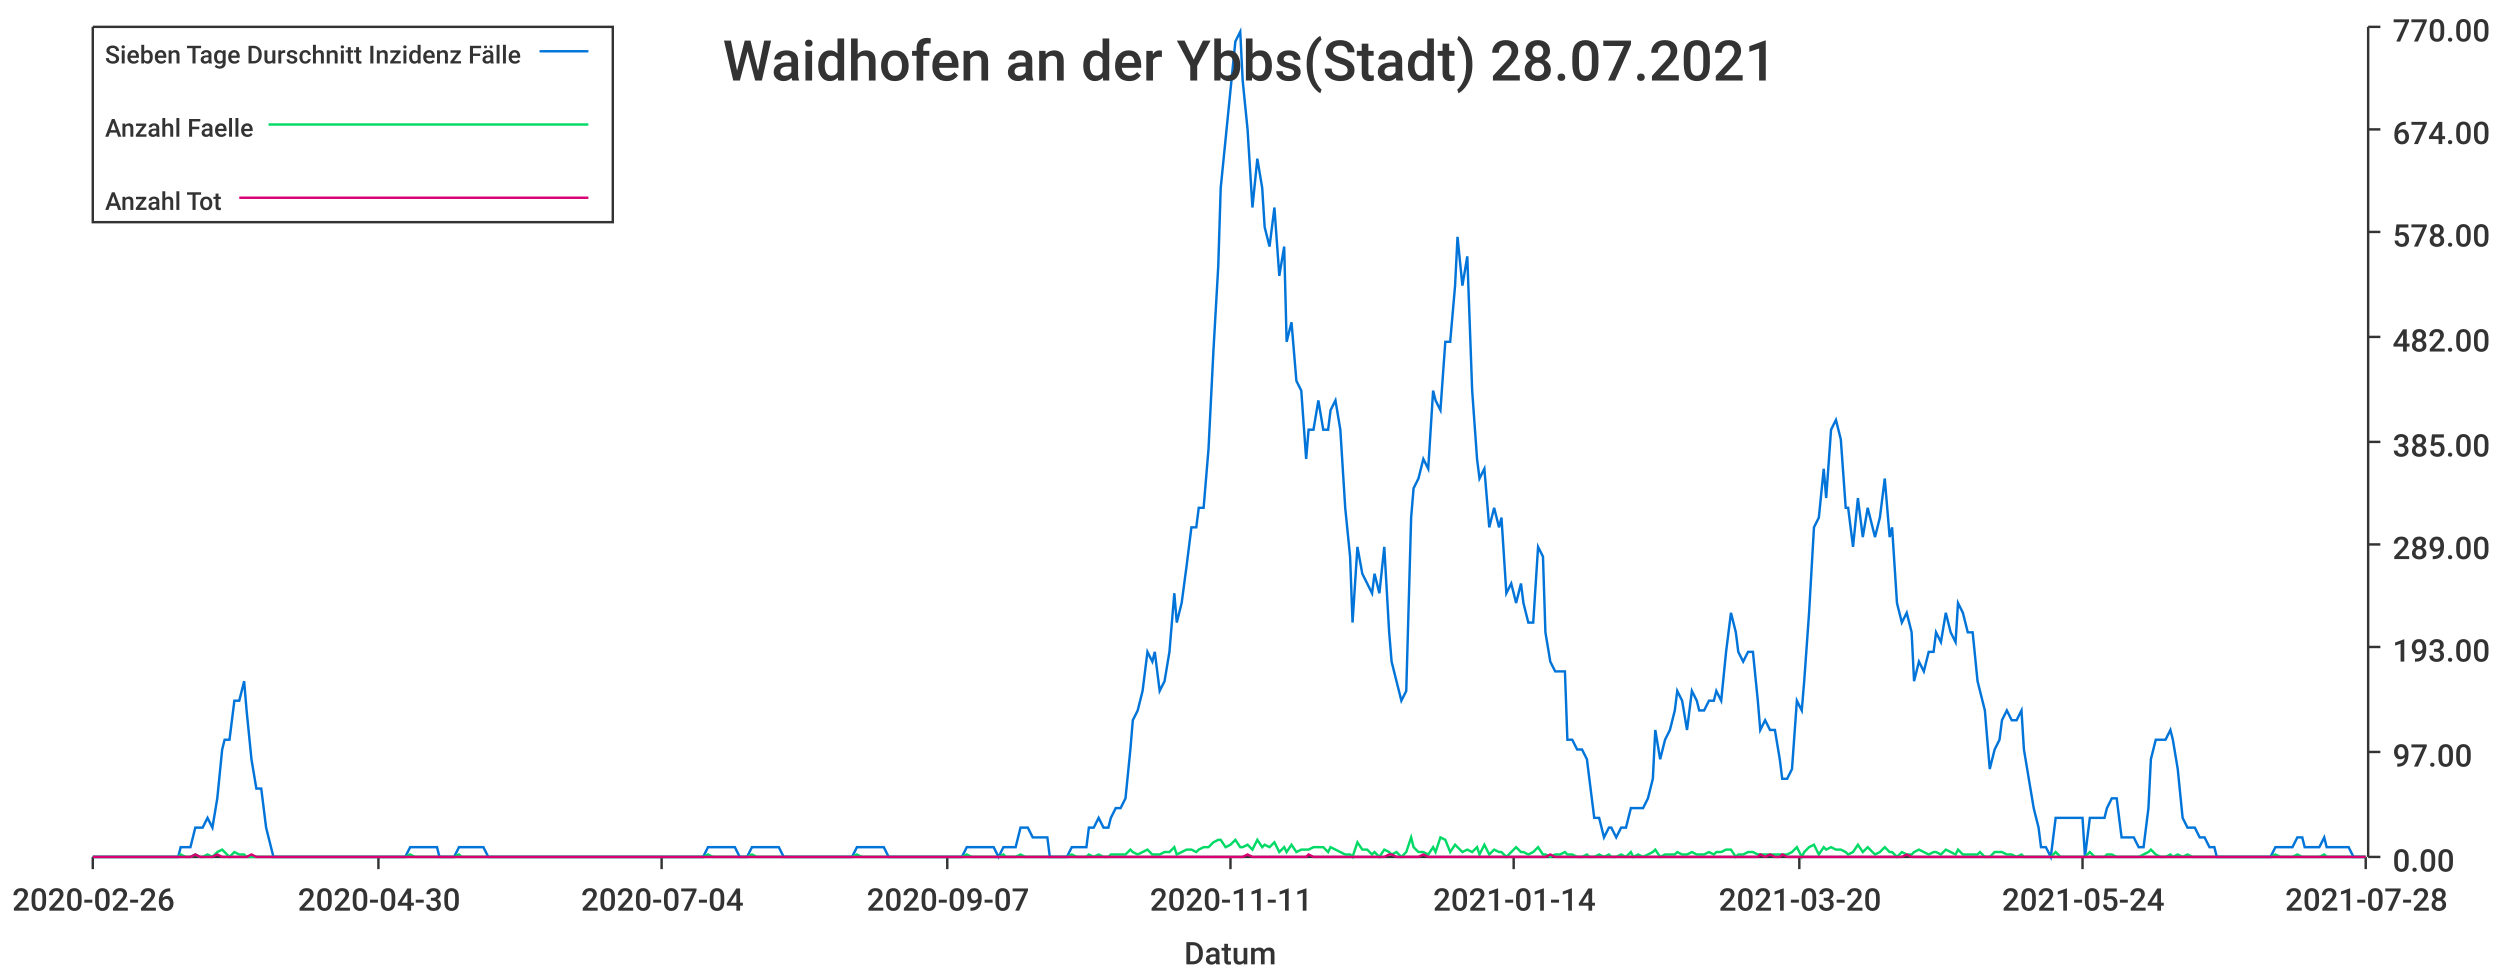
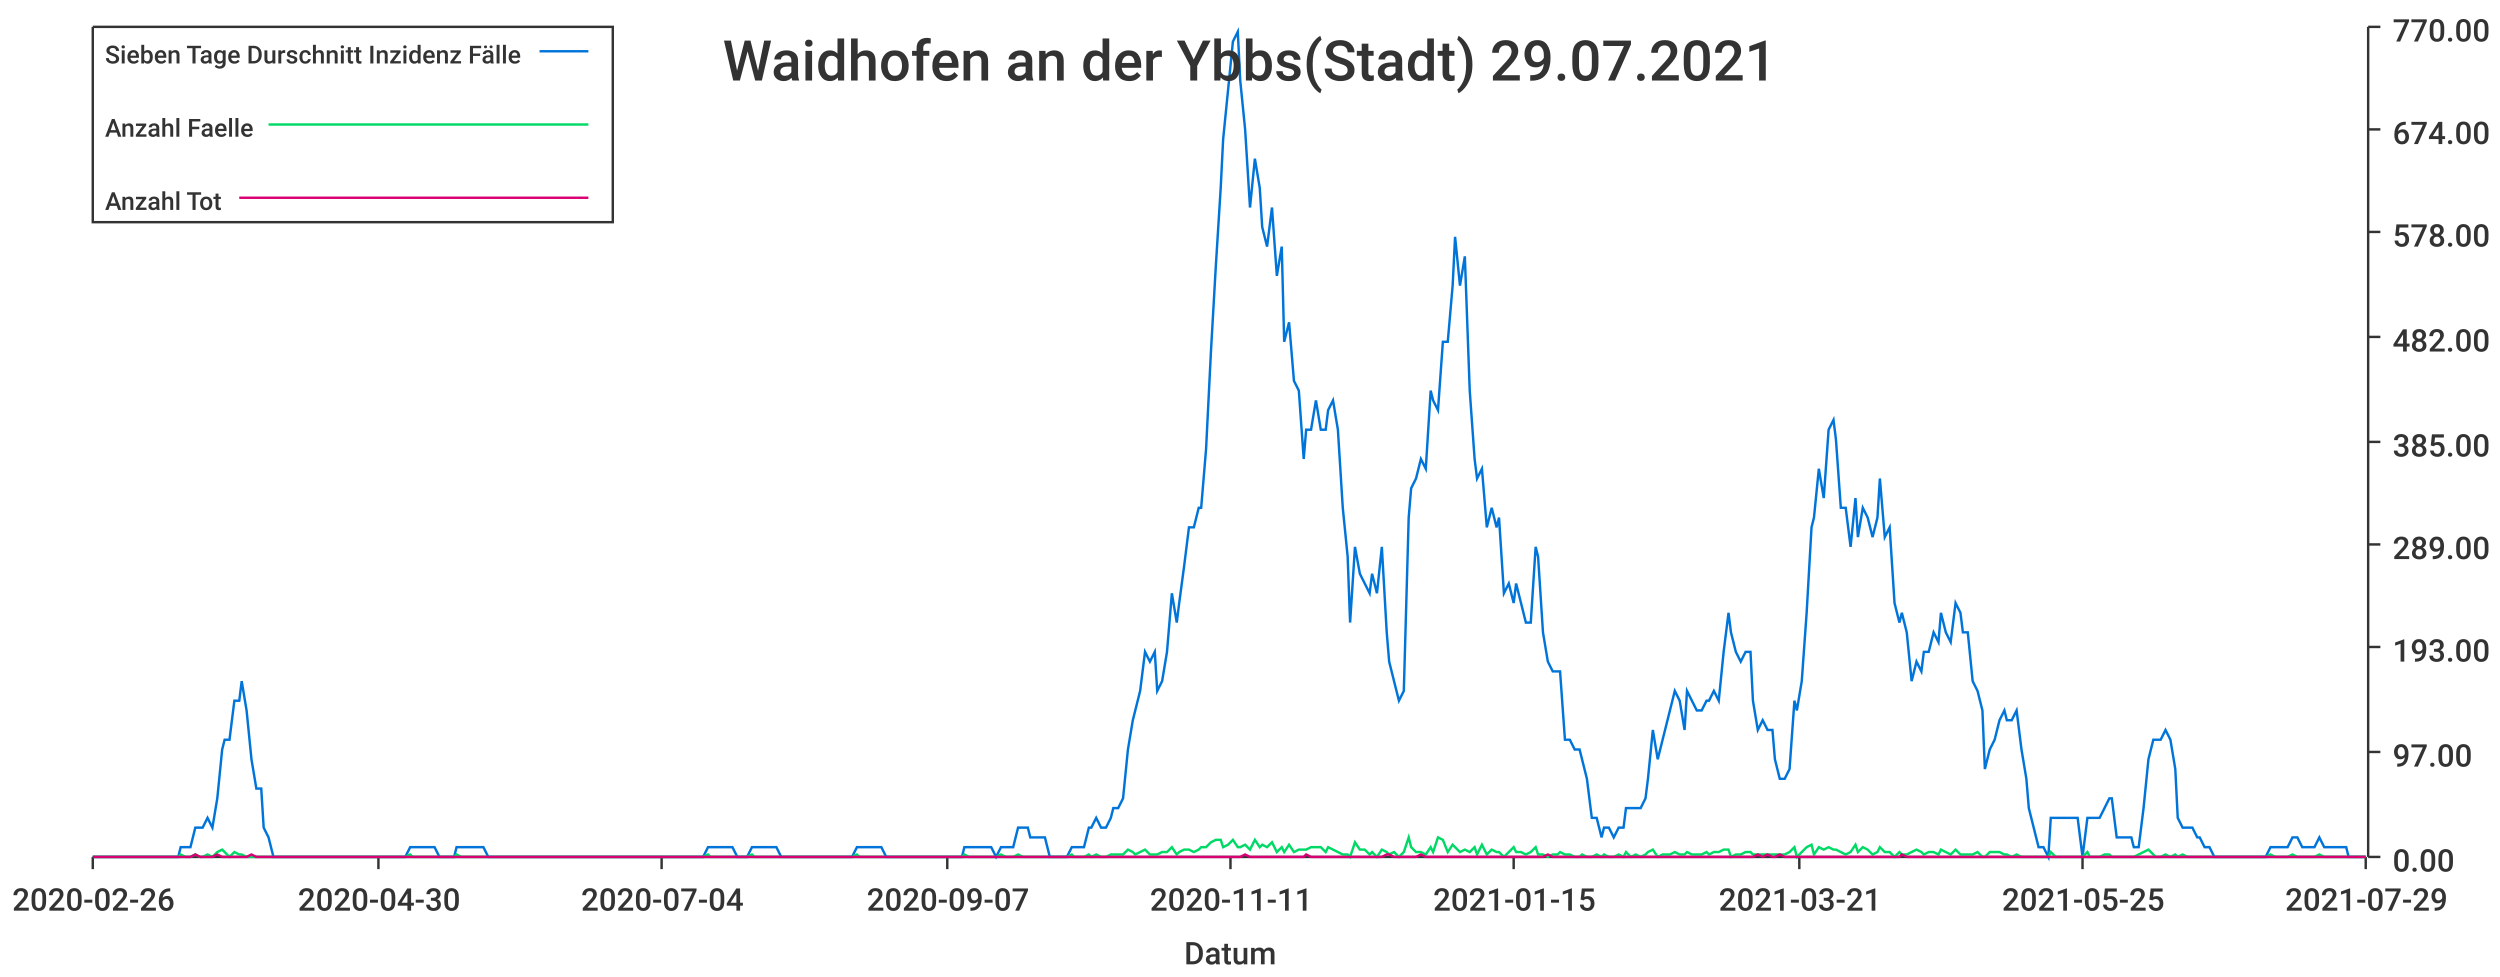
<svg xmlns="http://www.w3.org/2000/svg" width="1024" height="400">\n<path d="M 0 0 L 1024 0 L 1024 400 L 0 400 L 0 0" style="stroke-width:0;stroke:rgba(255,255,255,1.0);fill:rgba(255,255,255,1.0)" />
  <path d="M 38 11 L 969 11 L 969 351 L 38 351 L 38 11" style="stroke-width:0;stroke:rgba(255,255,255,1.0);fill:rgba(255,255,255,1.0)" />
  <path d="M 38 351 L 969 351" style="stroke-width:1;stroke:rgba(51,51,51,1.0);fill:none" />
  <path d="M 38 351 L 38 356" style="stroke-width:1;stroke:rgba(51,51,51,1.0);fill:none" />
  <text x="5" y="373" style="stroke-width:0;stroke:none;fill:rgba(51,51,51,1.0);font-size:12.8px;font-family:'Roboto Medium',sans-serif">2020-02-26</text>
  <path d="M 155 351 L 155 356" style="stroke-width:1;stroke:rgba(51,51,51,1.0);fill:none" />
  <text x="122" y="373" style="stroke-width:0;stroke:none;fill:rgba(51,51,51,1.0);font-size:12.8px;font-family:'Roboto Medium',sans-serif">2020-04-30</text>
  <path d="M 271 351 L 271 356" style="stroke-width:1;stroke:rgba(51,51,51,1.0);fill:none" />
  <text x="238" y="373" style="stroke-width:0;stroke:none;fill:rgba(51,51,51,1.0);font-size:12.8px;font-family:'Roboto Medium',sans-serif">2020-07-04</text>
  <path d="M 388 351 L 388 356" style="stroke-width:1;stroke:rgba(51,51,51,1.0);fill:none" />
  <text x="355" y="373" style="stroke-width:0;stroke:none;fill:rgba(51,51,51,1.0);font-size:12.8px;font-family:'Roboto Medium',sans-serif">2020-09-07</text>
  <path d="M 504 351 L 504 356" style="stroke-width:1;stroke:rgba(51,51,51,1.0);fill:none" />
  <text x="471" y="373" style="stroke-width:0;stroke:none;fill:rgba(51,51,51,1.0);font-size:12.8px;font-family:'Roboto Medium',sans-serif">2020-11-11</text>
  <path d="M 620 351 L 620 356" style="stroke-width:1;stroke:rgba(51,51,51,1.0);fill:none" />
-   <text x="587" y="373" style="stroke-width:0;stroke:none;fill:rgba(51,51,51,1.0);font-size:12.8px;font-family:'Roboto Medium',sans-serif">2021-01-14</text>
+   <text x="587" y="373" style="stroke-width:0;stroke:none;fill:rgba(51,51,51,1.0);font-size:12.8px;font-family:'Roboto Medium',sans-serif">2021-01-15</text>
  <path d="M 737 351 L 737 356" style="stroke-width:1;stroke:rgba(51,51,51,1.0);fill:none" />
-   <text x="704" y="373" style="stroke-width:0;stroke:none;fill:rgba(51,51,51,1.0);font-size:12.8px;font-family:'Roboto Medium',sans-serif">2021-03-20</text>
+   <text x="704" y="373" style="stroke-width:0;stroke:none;fill:rgba(51,51,51,1.0);font-size:12.8px;font-family:'Roboto Medium',sans-serif">2021-03-21</text>
  <path d="M 853 351 L 853 356" style="stroke-width:1;stroke:rgba(51,51,51,1.0);fill:none" />
-   <text x="820" y="373" style="stroke-width:0;stroke:none;fill:rgba(51,51,51,1.0);font-size:12.8px;font-family:'Roboto Medium',sans-serif">2021-05-24</text>
+   <text x="820" y="373" style="stroke-width:0;stroke:none;fill:rgba(51,51,51,1.0);font-size:12.8px;font-family:'Roboto Medium',sans-serif">2021-05-25</text>
  <path d="M 969 351 L 969 356" style="stroke-width:1;stroke:rgba(51,51,51,1.0);fill:none" />
-   <text x="936" y="373" style="stroke-width:0;stroke:none;fill:rgba(51,51,51,1.0);font-size:12.8px;font-family:'Roboto Medium',sans-serif">2021-07-28</text>
+   <text x="936" y="373" style="stroke-width:0;stroke:none;fill:rgba(51,51,51,1.0);font-size:12.8px;font-family:'Roboto Medium',sans-serif">2021-07-29</text>
  <text x="485" y="395" style="stroke-width:0;stroke:none;fill:rgba(51,51,51,1.0);font-size:12.8px;font-family:'Roboto Medium',sans-serif">Datum</text>
  <path d="M 970 351 L 970 11" style="stroke-width:1;stroke:rgba(51,51,51,1.0);fill:none" />
  <path d="M 970 351 L 975 351" style="stroke-width:1;stroke:rgba(51,51,51,1.0);fill:none" />
  <text x="980" y="357" style="stroke-width:0;stroke:none;fill:rgba(51,51,51,1.0);font-size:12.8px;font-family:'Roboto Medium',sans-serif">0.00</text>
  <path d="M 970 308 L 975 308" style="stroke-width:1;stroke:rgba(51,51,51,1.0);fill:none" />
  <text x="980" y="314" style="stroke-width:0;stroke:none;fill:rgba(51,51,51,1.0);font-size:12.8px;font-family:'Roboto Medium',sans-serif">97.00</text>
  <path d="M 970 265 L 975 265" style="stroke-width:1;stroke:rgba(51,51,51,1.0);fill:none" />
  <text x="980" y="271" style="stroke-width:0;stroke:none;fill:rgba(51,51,51,1.0);font-size:12.8px;font-family:'Roboto Medium',sans-serif">193.00</text>
  <path d="M 970 223 L 975 223" style="stroke-width:1;stroke:rgba(51,51,51,1.0);fill:none" />
  <text x="980" y="229" style="stroke-width:0;stroke:none;fill:rgba(51,51,51,1.0);font-size:12.8px;font-family:'Roboto Medium',sans-serif">289.00</text>
  <path d="M 970 181 L 975 181" style="stroke-width:1;stroke:rgba(51,51,51,1.0);fill:none" />
  <text x="980" y="187" style="stroke-width:0;stroke:none;fill:rgba(51,51,51,1.0);font-size:12.8px;font-family:'Roboto Medium',sans-serif">385.00</text>
  <path d="M 970 138 L 975 138" style="stroke-width:1;stroke:rgba(51,51,51,1.0);fill:none" />
  <text x="980" y="144" style="stroke-width:0;stroke:none;fill:rgba(51,51,51,1.0);font-size:12.8px;font-family:'Roboto Medium',sans-serif">482.00</text>
  <path d="M 970 95 L 975 95" style="stroke-width:1;stroke:rgba(51,51,51,1.0);fill:none" />
  <text x="980" y="101" style="stroke-width:0;stroke:none;fill:rgba(51,51,51,1.0);font-size:12.8px;font-family:'Roboto Medium',sans-serif">578.00</text>
  <path d="M 970 53 L 975 53" style="stroke-width:1;stroke:rgba(51,51,51,1.0);fill:none" />
  <text x="980" y="59" style="stroke-width:0;stroke:none;fill:rgba(51,51,51,1.0);font-size:12.8px;font-family:'Roboto Medium',sans-serif">674.00</text>
  <path d="M 970 11 L 975 11" style="stroke-width:1;stroke:rgba(51,51,51,1.0);fill:none" />
  <text x="980" y="17" style="stroke-width:0;stroke:none;fill:rgba(51,51,51,1.0);font-size:12.8px;font-family:'Roboto Medium',sans-serif">770.00</text>
-   <path d="M 38 351 L 40 351 L 42 351 L 44 351 L 46 351 L 47 351 L 49 351 L 51 351 L 53 351 L 55 351 L 56 351 L 58 351 L 60 351 L 62 351 L 64 351 L 65 351 L 67 351 L 69 351 L 71 351 L 73 351 L 74 347 L 76 347 L 78 347 L 80 339 L 82 339 L 83 339 L 85 335 L 87 339 L 89 327 L 91 307 L 92 303 L 94 303 L 96 287 L 98 287 L 100 279 L 101 291 L 103 311 L 105 323 L 107 323 L 109 339 L 110 343 L 112 351 L 114 351 L 116 351 L 118 351 L 119 351 L 121 351 L 123 351 L 125 351 L 127 351 L 128 351 L 130 351 L 132 351 L 134 351 L 136 351 L 137 351 L 139 351 L 141 351 L 143 351 L 145 351 L 146 351 L 148 351 L 150 351 L 152 351 L 154 351 L 155 351 L 157 351 L 159 351 L 161 351 L 163 351 L 164 351 L 166 351 L 168 347 L 170 347 L 171 347 L 173 347 L 175 347 L 177 347 L 179 347 L 180 351 L 182 351 L 184 351 L 186 351 L 188 347 L 189 347 L 191 347 L 193 347 L 195 347 L 197 347 L 198 347 L 200 351 L 202 351 L 204 351 L 206 351 L 207 351 L 209 351 L 211 351 L 213 351 L 215 351 L 216 351 L 218 351 L 220 351 L 222 351 L 224 351 L 225 351 L 227 351 L 229 351 L 231 351 L 233 351 L 234 351 L 236 351 L 238 351 L 240 351 L 242 351 L 243 351 L 245 351 L 247 351 L 249 351 L 251 351 L 252 351 L 254 351 L 256 351 L 258 351 L 260 351 L 261 351 L 263 351 L 265 351 L 267 351 L 269 351 L 270 351 L 272 351 L 274 351 L 276 351 L 278 351 L 279 351 L 281 351 L 283 351 L 285 351 L 287 351 L 288 351 L 290 347 L 292 347 L 294 347 L 296 347 L 297 347 L 299 347 L 301 347 L 303 351 L 304 351 L 306 351 L 308 347 L 310 347 L 312 347 L 313 347 L 315 347 L 317 347 L 319 347 L 321 351 L 322 351 L 324 351 L 326 351 L 328 351 L 330 351 L 331 351 L 333 351 L 335 351 L 337 351 L 339 351 L 340 351 L 342 351 L 344 351 L 346 351 L 348 351 L 349 351 L 351 347 L 353 347 L 355 347 L 357 347 L 358 347 L 360 347 L 362 347 L 364 351 L 366 351 L 367 351 L 369 351 L 371 351 L 373 351 L 375 351 L 376 351 L 378 351 L 380 351 L 382 351 L 384 351 L 385 351 L 387 351 L 389 351 L 391 351 L 393 351 L 394 351 L 396 347 L 398 347 L 400 347 L 402 347 L 403 347 L 405 347 L 407 347 L 409 351 L 411 347 L 412 347 L 414 347 L 416 347 L 418 339 L 420 339 L 421 339 L 423 343 L 425 343 L 427 343 L 429 343 L 430 351 L 432 351 L 434 351 L 436 351 L 437 351 L 439 347 L 441 347 L 443 347 L 445 347 L 446 339 L 448 339 L 450 335 L 452 339 L 454 339 L 455 335 L 457 331 L 459 331 L 461 327 L 463 307 L 464 295 L 466 291 L 468 283 L 470 267 L 472 271 L 473 267 L 475 283 L 477 279 L 479 267 L 481 243 L 482 255 L 484 247 L 486 232 L 488 216 L 490 216 L 491 208 L 493 208 L 495 184 L 497 144 L 499 109 L 500 77 L 502 57 L 504 37 L 506 17 L 508 13 L 509 33 L 511 53 L 513 85 L 515 65 L 517 77 L 518 93 L 520 101 L 522 85 L 524 113 L 526 101 L 527 140 L 529 132 L 531 156 L 533 160 L 535 188 L 536 176 L 538 176 L 540 164 L 542 176 L 544 176 L 545 168 L 547 164 L 549 176 L 551 208 L 553 228 L 554 255 L 556 224 L 558 235 L 560 239 L 562 243 L 563 235 L 565 243 L 567 224 L 569 259 L 570 271 L 572 279 L 574 287 L 576 283 L 578 212 L 579 200 L 581 196 L 583 188 L 585 192 L 587 160 L 588 164 L 590 168 L 592 140 L 594 140 L 596 117 L 597 97 L 599 117 L 601 105 L 603 160 L 605 188 L 606 196 L 608 192 L 610 216 L 612 208 L 614 216 L 615 212 L 617 243 L 619 239 L 621 247 L 623 239 L 624 247 L 626 255 L 628 255 L 630 224 L 632 228 L 633 259 L 635 271 L 637 275 L 639 275 L 641 275 L 642 303 L 644 303 L 646 307 L 648 307 L 650 311 L 651 319 L 653 335 L 655 335 L 657 343 L 659 339 L 660 339 L 662 343 L 664 339 L 666 339 L 668 331 L 669 331 L 671 331 L 673 331 L 675 327 L 677 319 L 678 299 L 680 311 L 682 303 L 684 299 L 686 291 L 687 283 L 689 287 L 691 299 L 693 283 L 695 287 L 696 291 L 698 291 L 700 287 L 702 287 L 703 283 L 705 287 L 707 267 L 709 251 L 711 259 L 712 267 L 714 271 L 716 267 L 718 267 L 720 287 L 721 299 L 723 295 L 725 299 L 727 299 L 729 311 L 730 319 L 732 319 L 734 315 L 736 287 L 738 291 L 739 279 L 741 251 L 743 216 L 745 212 L 747 192 L 748 204 L 750 176 L 752 172 L 754 180 L 756 208 L 757 208 L 759 224 L 761 204 L 763 220 L 765 208 L 766 212 L 768 220 L 770 212 L 772 196 L 774 220 L 775 216 L 777 247 L 779 255 L 781 251 L 783 259 L 784 279 L 786 271 L 788 275 L 790 267 L 792 267 L 793 259 L 795 263 L 797 251 L 799 259 L 801 263 L 802 247 L 804 251 L 806 259 L 808 259 L 810 279 L 811 283 L 813 291 L 815 315 L 817 307 L 819 303 L 820 295 L 822 291 L 824 295 L 826 295 L 828 291 L 829 307 L 831 319 L 833 331 L 835 339 L 836 347 L 838 347 L 840 351 L 842 335 L 844 335 L 845 335 L 847 335 L 849 335 L 851 335 L 853 335 L 854 351 L 856 335 L 858 335 L 860 335 L 862 335 L 863 331 L 865 327 L 867 327 L 869 343 L 871 343 L 872 343 L 874 343 L 876 347 L 878 347 L 880 331 L 881 311 L 883 303 L 885 303 L 887 303 L 889 299 L 890 303 L 892 315 L 894 335 L 896 339 L 898 339 L 899 339 L 901 343 L 903 343 L 905 347 L 907 347 L 908 351 L 910 351 L 912 351 L 914 351 L 916 351 L 917 351 L 919 351 L 921 351 L 923 351 L 925 351 L 926 351 L 928 351 L 930 351 L 932 347 L 934 347 L 935 347 L 937 347 L 939 347 L 941 343 L 943 343 L 944 347 L 946 347 L 948 347 L 950 347 L 952 343 L 953 347 L 955 347 L 957 347 L 959 347 L 961 347 L 962 347 L 964 351 L 966 351 L 968 351 L 969 351" style="stroke-width:1;stroke:rgba(0,116,217,1.0);fill:none" />
-   <path d="M 38 351 L 40 351 L 42 351 L 44 351 L 46 351 L 47 351 L 49 351 L 51 351 L 53 351 L 55 351 L 56 351 L 58 351 L 60 351 L 62 351 L 64 351 L 65 351 L 67 351 L 69 351 L 71 351 L 73 351 L 74 350 L 76 351 L 78 351 L 80 350 L 82 351 L 83 351 L 85 350 L 87 351 L 89 349 L 91 348 L 92 349 L 94 351 L 96 349 L 98 350 L 100 350 L 101 351 L 103 351 L 105 351 L 107 351 L 109 351 L 110 351 L 112 351 L 114 351 L 116 351 L 118 351 L 119 351 L 121 351 L 123 351 L 125 351 L 127 351 L 128 351 L 130 351 L 132 351 L 134 351 L 136 351 L 137 351 L 139 351 L 141 351 L 143 351 L 145 351 L 146 351 L 148 351 L 150 351 L 152 351 L 154 351 L 155 351 L 157 351 L 159 351 L 161 351 L 163 351 L 164 351 L 166 351 L 168 350 L 170 351 L 171 351 L 173 351 L 175 351 L 177 351 L 179 351 L 180 351 L 182 351 L 184 351 L 186 351 L 188 350 L 189 351 L 191 351 L 193 351 L 195 351 L 197 351 L 198 351 L 200 351 L 202 351 L 204 351 L 206 351 L 207 351 L 209 351 L 211 351 L 213 351 L 215 351 L 216 351 L 218 351 L 220 351 L 222 351 L 224 351 L 225 351 L 227 351 L 229 351 L 231 351 L 233 351 L 234 351 L 236 351 L 238 351 L 240 351 L 242 351 L 243 351 L 245 351 L 247 351 L 249 351 L 251 351 L 252 351 L 254 351 L 256 351 L 258 351 L 260 351 L 261 351 L 263 351 L 265 351 L 267 351 L 269 351 L 270 351 L 272 351 L 274 351 L 276 351 L 278 351 L 279 351 L 281 351 L 283 351 L 285 351 L 287 351 L 288 351 L 290 350 L 292 351 L 294 351 L 296 351 L 297 351 L 299 351 L 301 351 L 303 351 L 304 351 L 306 351 L 308 350 L 310 351 L 312 351 L 313 351 L 315 351 L 317 351 L 319 351 L 321 351 L 322 351 L 324 351 L 326 351 L 328 351 L 330 351 L 331 351 L 333 351 L 335 351 L 337 351 L 339 351 L 340 351 L 342 351 L 344 351 L 346 351 L 348 351 L 349 351 L 351 350 L 353 351 L 355 351 L 357 351 L 358 351 L 360 351 L 362 351 L 364 351 L 366 351 L 367 351 L 369 351 L 371 351 L 373 351 L 375 351 L 376 351 L 378 351 L 380 351 L 382 351 L 384 351 L 385 351 L 387 351 L 389 351 L 391 351 L 393 351 L 394 351 L 396 350 L 398 351 L 400 351 L 402 351 L 403 351 L 405 351 L 407 351 L 409 351 L 411 350 L 412 351 L 414 351 L 416 351 L 418 350 L 420 351 L 421 351 L 423 351 L 425 351 L 427 351 L 429 351 L 430 351 L 432 351 L 434 351 L 436 351 L 437 351 L 439 350 L 441 351 L 443 351 L 445 351 L 446 350 L 448 351 L 450 350 L 452 351 L 454 351 L 455 350 L 457 350 L 459 350 L 461 350 L 463 348 L 464 349 L 466 350 L 468 349 L 470 348 L 472 350 L 473 350 L 475 350 L 477 349 L 479 349 L 481 347 L 482 350 L 484 349 L 486 348 L 488 348 L 490 349 L 491 348 L 493 347 L 495 347 L 497 345 L 499 344 L 500 344 L 502 347 L 504 346 L 506 344 L 508 347 L 509 347 L 511 346 L 513 348 L 515 344 L 517 347 L 518 346 L 520 347 L 522 345 L 524 349 L 526 347 L 527 349 L 529 346 L 531 349 L 533 348 L 535 348 L 536 348 L 538 347 L 540 347 L 542 347 L 544 349 L 545 347 L 547 348 L 549 349 L 551 350 L 553 350 L 554 351 L 556 345 L 558 348 L 560 348 L 562 350 L 563 349 L 565 351 L 567 348 L 569 349 L 570 350 L 572 349 L 574 351 L 576 349 L 578 343 L 579 347 L 581 349 L 583 349 L 585 350 L 587 347 L 588 349 L 590 343 L 592 344 L 594 349 L 596 346 L 597 347 L 599 349 L 601 348 L 603 349 L 605 347 L 606 350 L 608 346 L 610 350 L 612 348 L 614 349 L 615 349 L 617 351 L 619 349 L 621 347 L 623 349 L 624 349 L 626 350 L 628 349 L 630 347 L 632 350 L 633 350 L 635 351 L 637 350 L 639 350 L 641 349 L 642 350 L 644 350 L 646 351 L 648 351 L 650 350 L 651 351 L 653 351 L 655 350 L 657 351 L 659 350 L 660 351 L 662 351 L 664 350 L 666 351 L 668 349 L 669 351 L 671 350 L 673 351 L 675 350 L 677 349 L 678 348 L 680 351 L 682 350 L 684 350 L 686 350 L 687 349 L 689 350 L 691 350 L 693 349 L 695 350 L 696 350 L 698 350 L 700 349 L 702 350 L 703 349 L 705 349 L 707 348 L 709 348 L 711 351 L 712 350 L 714 350 L 716 349 L 718 349 L 720 350 L 721 350 L 723 350 L 725 350 L 727 350 L 729 350 L 730 350 L 732 350 L 734 349 L 736 347 L 738 351 L 739 349 L 741 347 L 743 346 L 745 350 L 747 347 L 748 348 L 750 347 L 752 348 L 754 348 L 756 349 L 757 350 L 759 349 L 761 346 L 763 349 L 765 347 L 766 348 L 768 350 L 770 349 L 772 347 L 774 349 L 775 349 L 777 351 L 779 349 L 781 350 L 783 350 L 784 349 L 786 348 L 788 349 L 790 350 L 792 349 L 793 349 L 795 350 L 797 348 L 799 349 L 801 350 L 802 348 L 804 350 L 806 350 L 808 350 L 810 350 L 811 349 L 813 351 L 815 351 L 817 349 L 819 349 L 820 349 L 822 350 L 824 350 L 826 351 L 828 350 L 829 351 L 831 351 L 833 351 L 835 351 L 836 351 L 838 351 L 840 351 L 842 349 L 844 351 L 845 351 L 847 351 L 849 351 L 851 351 L 853 351 L 854 351 L 856 349 L 858 351 L 860 351 L 862 351 L 863 350 L 865 350 L 867 351 L 869 351 L 871 351 L 872 351 L 874 351 L 876 351 L 878 350 L 880 349 L 881 348 L 883 350 L 885 351 L 887 351 L 889 350 L 890 351 L 892 350 L 894 351 L 896 350 L 898 351 L 899 351 L 901 351 L 903 351 L 905 351 L 907 351 L 908 351 L 910 351 L 912 351 L 914 351 L 916 351 L 917 351 L 919 351 L 921 351 L 923 351 L 925 351 L 926 351 L 928 351 L 930 351 L 932 350 L 934 351 L 935 351 L 937 351 L 939 351 L 941 350 L 943 351 L 944 351 L 946 351 L 948 351 L 950 351 L 952 350 L 953 351 L 955 351 L 957 351 L 959 351 L 961 351 L 962 351 L 964 351 L 966 351 L 968 351 L 969 351" style="stroke-width:1;stroke:rgba(0,217,101,1.0);fill:none" />
-   <path d="M 38 351 L 40 351 L 42 351 L 44 351 L 46 351 L 47 351 L 49 351 L 51 351 L 53 351 L 55 351 L 56 351 L 58 351 L 60 351 L 62 351 L 64 351 L 65 351 L 67 351 L 69 351 L 71 351 L 73 351 L 74 351 L 76 351 L 78 351 L 80 350 L 82 351 L 83 351 L 85 351 L 87 351 L 89 350 L 91 351 L 92 351 L 94 351 L 96 351 L 98 351 L 100 351 L 101 351 L 103 350 L 105 351 L 107 351 L 109 351 L 110 351 L 112 351 L 114 351 L 116 351 L 118 351 L 119 351 L 121 351 L 123 351 L 125 351 L 127 351 L 128 351 L 130 351 L 132 351 L 134 351 L 136 351 L 137 351 L 139 351 L 141 351 L 143 351 L 145 351 L 146 351 L 148 351 L 150 351 L 152 351 L 154 351 L 155 351 L 157 351 L 159 351 L 161 351 L 163 351 L 164 351 L 166 351 L 168 351 L 170 351 L 171 351 L 173 351 L 175 351 L 177 351 L 179 351 L 180 351 L 182 351 L 184 351 L 186 351 L 188 351 L 189 351 L 191 351 L 193 351 L 195 351 L 197 351 L 198 351 L 200 351 L 202 351 L 204 351 L 206 351 L 207 351 L 209 351 L 211 351 L 213 351 L 215 351 L 216 351 L 218 351 L 220 351 L 222 351 L 224 351 L 225 351 L 227 351 L 229 351 L 231 351 L 233 351 L 234 351 L 236 351 L 238 351 L 240 351 L 242 351 L 243 351 L 245 351 L 247 351 L 249 351 L 251 351 L 252 351 L 254 351 L 256 351 L 258 351 L 260 351 L 261 351 L 263 351 L 265 351 L 267 351 L 269 351 L 270 351 L 272 351 L 274 351 L 276 351 L 278 351 L 279 351 L 281 351 L 283 351 L 285 351 L 287 351 L 288 351 L 290 351 L 292 351 L 294 351 L 296 351 L 297 351 L 299 351 L 301 351 L 303 351 L 304 351 L 306 351 L 308 351 L 310 351 L 312 351 L 313 351 L 315 351 L 317 351 L 319 351 L 321 351 L 322 351 L 324 351 L 326 351 L 328 351 L 330 351 L 331 351 L 333 351 L 335 351 L 337 351 L 339 351 L 340 351 L 342 351 L 344 351 L 346 351 L 348 351 L 349 351 L 351 351 L 353 351 L 355 351 L 357 351 L 358 351 L 360 351 L 362 351 L 364 351 L 366 351 L 367 351 L 369 351 L 371 351 L 373 351 L 375 351 L 376 351 L 378 351 L 380 351 L 382 351 L 384 351 L 385 351 L 387 351 L 389 351 L 391 351 L 393 351 L 394 351 L 396 351 L 398 351 L 400 351 L 402 351 L 403 351 L 405 351 L 407 351 L 409 351 L 411 351 L 412 351 L 414 351 L 416 351 L 418 351 L 420 351 L 421 351 L 423 351 L 425 351 L 427 351 L 429 351 L 430 351 L 432 351 L 434 351 L 436 351 L 437 351 L 439 351 L 441 351 L 443 351 L 445 351 L 446 351 L 448 351 L 450 351 L 452 351 L 454 351 L 455 351 L 457 351 L 459 351 L 461 351 L 463 351 L 464 351 L 466 351 L 468 351 L 470 351 L 472 351 L 473 351 L 475 351 L 477 351 L 479 351 L 481 351 L 482 351 L 484 351 L 486 351 L 488 351 L 490 351 L 491 351 L 493 351 L 495 351 L 497 351 L 499 351 L 500 351 L 502 351 L 504 351 L 506 351 L 508 351 L 509 351 L 511 350 L 513 351 L 515 351 L 517 351 L 518 351 L 520 351 L 522 351 L 524 351 L 526 351 L 527 351 L 529 351 L 531 351 L 533 351 L 535 351 L 536 350 L 538 351 L 540 351 L 542 351 L 544 351 L 545 351 L 547 351 L 549 351 L 551 351 L 553 351 L 554 351 L 556 351 L 558 351 L 560 351 L 562 351 L 563 351 L 565 351 L 567 351 L 569 350 L 570 350 L 572 351 L 574 351 L 576 351 L 578 351 L 579 351 L 581 351 L 583 350 L 585 351 L 587 351 L 588 351 L 590 351 L 592 351 L 594 351 L 596 351 L 597 351 L 599 351 L 601 351 L 603 351 L 605 351 L 606 351 L 608 351 L 610 351 L 612 351 L 614 351 L 615 351 L 617 351 L 619 351 L 621 351 L 623 351 L 624 351 L 626 351 L 628 351 L 630 351 L 632 351 L 633 351 L 635 350 L 637 351 L 639 351 L 641 351 L 642 351 L 644 351 L 646 351 L 648 351 L 650 351 L 651 351 L 653 351 L 655 351 L 657 351 L 659 351 L 660 351 L 662 351 L 664 351 L 666 351 L 668 351 L 669 351 L 671 351 L 673 351 L 675 351 L 677 351 L 678 351 L 680 351 L 682 351 L 684 351 L 686 351 L 687 351 L 689 351 L 691 351 L 693 351 L 695 351 L 696 351 L 698 351 L 700 351 L 702 351 L 703 351 L 705 351 L 707 351 L 709 351 L 711 351 L 712 351 L 714 351 L 716 351 L 718 351 L 720 351 L 721 350 L 723 351 L 725 350 L 727 351 L 729 351 L 730 350 L 732 351 L 734 351 L 736 351 L 738 351 L 739 351 L 741 351 L 743 351 L 745 351 L 747 351 L 748 351 L 750 351 L 752 351 L 754 351 L 756 351 L 757 351 L 759 351 L 761 351 L 763 351 L 765 351 L 766 351 L 768 351 L 770 351 L 772 351 L 774 351 L 775 351 L 777 351 L 779 351 L 781 350 L 783 351 L 784 351 L 786 351 L 788 351 L 790 351 L 792 351 L 793 351 L 795 351 L 797 351 L 799 351 L 801 351 L 802 351 L 804 351 L 806 351 L 808 351 L 810 351 L 811 351 L 813 351 L 815 351 L 817 351 L 819 351 L 820 351 L 822 351 L 824 351 L 826 351 L 828 351 L 829 351 L 831 351 L 833 351 L 835 351 L 836 351 L 838 351 L 840 351 L 842 351 L 844 351 L 845 351 L 847 351 L 849 351 L 851 351 L 853 351 L 854 351 L 856 351 L 858 351 L 860 351 L 862 351 L 863 351 L 865 351 L 867 351 L 869 351 L 871 351 L 872 351 L 874 351 L 876 351 L 878 351 L 880 351 L 881 351 L 883 351 L 885 351 L 887 351 L 889 351 L 890 351 L 892 351 L 894 351 L 896 351 L 898 351 L 899 351 L 901 351 L 903 351 L 905 351 L 907 351 L 908 351 L 910 351 L 912 351 L 914 351 L 916 351 L 917 351 L 919 351 L 921 351 L 923 351 L 925 351 L 926 351 L 928 351 L 930 351 L 932 351 L 934 351 L 935 351 L 937 351 L 939 351 L 941 351 L 943 351 L 944 351 L 946 351 L 948 351 L 950 351 L 952 351 L 953 351 L 955 351 L 957 351 L 959 351 L 961 351 L 962 351 L 964 351 L 966 351 L 968 351 L 969 351" style="stroke-width:1;stroke:rgba(217,0,116,1.0);fill:none" />
-   <text x="296" y="33" style="stroke-width:0;stroke:none;fill:rgba(51,51,51,1.0);font-size:23.0px;font-family:'Roboto Medium',sans-serif">Waidhofen an der Ybbs(Stadt) 28.07.2021</text>
+   <path d="M 38 351 L 40 351 L 42 351 L 44 351 L 46 351 L 47 351 L 49 351 L 51 351 L 53 351 L 55 351 L 56 351 L 58 351 L 60 351 L 62 351 L 64 351 L 65 351 L 67 351 L 69 351 L 71 351 L 73 351 L 74 347 L 76 347 L 78 347 L 80 339 L 82 339 L 83 339 L 85 335 L 87 339 L 89 327 L 91 307 L 92 303 L 94 303 L 96 287 L 98 287 L 99 279 L 101 291 L 103 311 L 105 323 L 107 323 L 108 339 L 110 343 L 112 351 L 114 351 L 116 351 L 117 351 L 119 351 L 121 351 L 123 351 L 125 351 L 126 351 L 128 351 L 130 351 L 132 351 L 134 351 L 135 351 L 137 351 L 139 351 L 141 351 L 143 351 L 144 351 L 146 351 L 148 351 L 150 351 L 152 351 L 153 351 L 155 351 L 157 351 L 159 351 L 160 351 L 162 351 L 164 351 L 166 351 L 168 347 L 169 347 L 171 347 L 173 347 L 175 347 L 177 347 L 178 347 L 180 351 L 182 351 L 184 351 L 186 351 L 187 347 L 189 347 L 191 347 L 193 347 L 195 347 L 196 347 L 198 347 L 200 351 L 202 351 L 204 351 L 205 351 L 207 351 L 209 351 L 211 351 L 213 351 L 214 351 L 216 351 L 218 351 L 220 351 L 221 351 L 223 351 L 225 351 L 227 351 L 229 351 L 230 351 L 232 351 L 234 351 L 236 351 L 238 351 L 239 351 L 241 351 L 243 351 L 245 351 L 247 351 L 248 351 L 250 351 L 252 351 L 254 351 L 256 351 L 257 351 L 259 351 L 261 351 L 263 351 L 265 351 L 266 351 L 268 351 L 270 351 L 272 351 L 273 351 L 275 351 L 277 351 L 279 351 L 281 351 L 282 351 L 284 351 L 286 351 L 288 351 L 290 347 L 291 347 L 293 347 L 295 347 L 297 347 L 299 347 L 300 347 L 302 351 L 304 351 L 306 351 L 308 347 L 309 347 L 311 347 L 313 347 L 315 347 L 317 347 L 318 347 L 320 351 L 322 351 L 324 351 L 326 351 L 327 351 L 329 351 L 331 351 L 333 351 L 334 351 L 336 351 L 338 351 L 340 351 L 342 351 L 343 351 L 345 351 L 347 351 L 349 351 L 351 347 L 352 347 L 354 347 L 356 347 L 358 347 L 360 347 L 361 347 L 363 351 L 365 351 L 367 351 L 369 351 L 370 351 L 372 351 L 374 351 L 376 351 L 378 351 L 379 351 L 381 351 L 383 351 L 385 351 L 387 351 L 388 351 L 390 351 L 392 351 L 394 351 L 395 347 L 397 347 L 399 347 L 401 347 L 403 347 L 404 347 L 406 347 L 408 351 L 410 347 L 412 347 L 413 347 L 415 347 L 417 339 L 419 339 L 421 339 L 422 343 L 424 343 L 426 343 L 428 343 L 430 351 L 431 351 L 433 351 L 435 351 L 437 351 L 439 347 L 440 347 L 442 347 L 444 347 L 446 339 L 447 339 L 449 335 L 451 339 L 453 339 L 455 335 L 456 331 L 458 331 L 460 327 L 462 307 L 464 295 L 465 291 L 467 283 L 469 267 L 471 271 L 473 267 L 474 283 L 476 279 L 478 267 L 480 243 L 482 255 L 483 247 L 485 232 L 487 216 L 489 216 L 491 208 L 492 208 L 494 184 L 496 144 L 498 109 L 500 77 L 501 57 L 503 37 L 505 17 L 507 13 L 508 33 L 510 53 L 512 85 L 514 65 L 516 77 L 517 93 L 519 101 L 521 85 L 523 113 L 525 101 L 526 140 L 528 132 L 530 156 L 532 160 L 534 188 L 535 176 L 537 176 L 539 164 L 541 176 L 543 176 L 544 168 L 546 164 L 548 176 L 550 208 L 552 228 L 553 255 L 555 224 L 557 235 L 559 239 L 561 243 L 562 235 L 564 243 L 566 224 L 568 259 L 569 271 L 571 279 L 573 287 L 575 283 L 577 212 L 578 200 L 580 196 L 582 188 L 584 192 L 586 160 L 587 164 L 589 168 L 591 140 L 593 140 L 595 117 L 596 97 L 598 117 L 600 105 L 602 160 L 604 188 L 605 196 L 607 192 L 609 216 L 611 208 L 613 216 L 614 212 L 616 243 L 618 239 L 620 247 L 621 239 L 623 247 L 625 255 L 627 255 L 629 224 L 630 228 L 632 259 L 634 271 L 636 275 L 638 275 L 639 275 L 641 303 L 643 303 L 645 307 L 647 307 L 648 311 L 650 319 L 652 335 L 654 335 L 656 343 L 657 339 L 659 339 L 661 343 L 663 339 L 665 339 L 666 331 L 668 331 L 670 331 L 672 331 L 674 327 L 675 319 L 677 299 L 679 311 L 681 303 L 682 299 L 684 291 L 686 283 L 688 287 L 690 299 L 691 283 L 693 287 L 695 291 L 697 291 L 699 287 L 700 287 L 702 283 L 704 287 L 706 267 L 708 251 L 709 259 L 711 267 L 713 271 L 715 267 L 717 267 L 718 287 L 720 299 L 722 295 L 724 299 L 726 299 L 727 311 L 729 319 L 731 319 L 733 315 L 735 287 L 736 291 L 738 279 L 740 251 L 742 216 L 743 212 L 745 192 L 747 204 L 749 176 L 751 172 L 752 180 L 754 208 L 756 208 L 758 224 L 760 204 L 761 220 L 763 208 L 765 212 L 767 220 L 769 212 L 770 196 L 772 220 L 774 216 L 776 247 L 778 255 L 779 251 L 781 259 L 783 279 L 785 271 L 787 275 L 788 267 L 790 267 L 792 259 L 794 263 L 795 251 L 797 259 L 799 263 L 801 247 L 803 251 L 804 259 L 806 259 L 808 279 L 810 283 L 812 291 L 813 315 L 815 307 L 817 303 L 819 295 L 821 291 L 822 295 L 824 295 L 826 291 L 828 307 L 830 319 L 831 331 L 833 339 L 835 347 L 837 347 L 839 351 L 840 335 L 842 335 L 844 335 L 846 335 L 848 335 L 849 335 L 851 335 L 853 351 L 855 335 L 856 335 L 858 335 L 860 335 L 862 331 L 864 327 L 865 327 L 867 343 L 869 343 L 871 343 L 873 343 L 874 347 L 876 347 L 878 331 L 880 311 L 882 303 L 883 303 L 885 303 L 887 299 L 889 303 L 891 315 L 892 335 L 894 339 L 896 339 L 898 339 L 900 343 L 901 343 L 903 347 L 905 347 L 907 351 L 909 351 L 910 351 L 912 351 L 914 351 L 916 351 L 917 351 L 919 351 L 921 351 L 923 351 L 925 351 L 926 351 L 928 351 L 930 347 L 932 347 L 934 347 L 935 347 L 937 347 L 939 343 L 941 343 L 943 347 L 944 347 L 946 347 L 948 347 L 950 343 L 952 347 L 953 347 L 955 347 L 957 347 L 959 347 L 961 347 L 962 351 L 964 351 L 966 351 L 968 351 L 969 351" style="stroke-width:1;stroke:rgba(0,116,217,1.0);fill:none" />
+   <path d="M 38 351 L 40 351 L 42 351 L 44 351 L 46 351 L 47 351 L 49 351 L 51 351 L 53 351 L 55 351 L 56 351 L 58 351 L 60 351 L 62 351 L 64 351 L 65 351 L 67 351 L 69 351 L 71 351 L 73 351 L 74 350 L 76 351 L 78 351 L 80 350 L 82 351 L 83 351 L 85 350 L 87 351 L 89 349 L 91 348 L 92 349 L 94 351 L 96 349 L 98 350 L 99 350 L 101 351 L 103 351 L 105 351 L 107 351 L 108 351 L 110 351 L 112 351 L 114 351 L 116 351 L 117 351 L 119 351 L 121 351 L 123 351 L 125 351 L 126 351 L 128 351 L 130 351 L 132 351 L 134 351 L 135 351 L 137 351 L 139 351 L 141 351 L 143 351 L 144 351 L 146 351 L 148 351 L 150 351 L 152 351 L 153 351 L 155 351 L 157 351 L 159 351 L 160 351 L 162 351 L 164 351 L 166 351 L 168 350 L 169 351 L 171 351 L 173 351 L 175 351 L 177 351 L 178 351 L 180 351 L 182 351 L 184 351 L 186 351 L 187 350 L 189 351 L 191 351 L 193 351 L 195 351 L 196 351 L 198 351 L 200 351 L 202 351 L 204 351 L 205 351 L 207 351 L 209 351 L 211 351 L 213 351 L 214 351 L 216 351 L 218 351 L 220 351 L 221 351 L 223 351 L 225 351 L 227 351 L 229 351 L 230 351 L 232 351 L 234 351 L 236 351 L 238 351 L 239 351 L 241 351 L 243 351 L 245 351 L 247 351 L 248 351 L 250 351 L 252 351 L 254 351 L 256 351 L 257 351 L 259 351 L 261 351 L 263 351 L 265 351 L 266 351 L 268 351 L 270 351 L 272 351 L 273 351 L 275 351 L 277 351 L 279 351 L 281 351 L 282 351 L 284 351 L 286 351 L 288 351 L 290 350 L 291 351 L 293 351 L 295 351 L 297 351 L 299 351 L 300 351 L 302 351 L 304 351 L 306 351 L 308 350 L 309 351 L 311 351 L 313 351 L 315 351 L 317 351 L 318 351 L 320 351 L 322 351 L 324 351 L 326 351 L 327 351 L 329 351 L 331 351 L 333 351 L 334 351 L 336 351 L 338 351 L 340 351 L 342 351 L 343 351 L 345 351 L 347 351 L 349 351 L 351 350 L 352 351 L 354 351 L 356 351 L 358 351 L 360 351 L 361 351 L 363 351 L 365 351 L 367 351 L 369 351 L 370 351 L 372 351 L 374 351 L 376 351 L 378 351 L 379 351 L 381 351 L 383 351 L 385 351 L 387 351 L 388 351 L 390 351 L 392 351 L 394 351 L 395 350 L 397 351 L 399 351 L 401 351 L 403 351 L 404 351 L 406 351 L 408 351 L 410 350 L 412 351 L 413 351 L 415 351 L 417 350 L 419 351 L 421 351 L 422 351 L 424 351 L 426 351 L 428 351 L 430 351 L 431 351 L 433 351 L 435 351 L 437 351 L 439 350 L 440 351 L 442 351 L 444 351 L 446 350 L 447 351 L 449 350 L 451 351 L 453 351 L 455 350 L 456 350 L 458 350 L 460 350 L 462 348 L 464 349 L 465 350 L 467 349 L 469 348 L 471 350 L 473 350 L 474 350 L 476 349 L 478 349 L 480 347 L 482 350 L 483 349 L 485 348 L 487 348 L 489 349 L 491 348 L 492 347 L 494 347 L 496 345 L 498 344 L 500 344 L 501 347 L 503 346 L 505 344 L 507 347 L 508 347 L 510 346 L 512 348 L 514 344 L 516 347 L 517 346 L 519 347 L 521 345 L 523 349 L 525 347 L 526 349 L 528 346 L 530 349 L 532 348 L 534 348 L 535 348 L 537 347 L 539 347 L 541 347 L 543 349 L 544 347 L 546 348 L 548 349 L 550 350 L 552 350 L 553 351 L 555 345 L 557 348 L 559 348 L 561 350 L 562 349 L 564 351 L 566 348 L 568 349 L 569 350 L 571 349 L 573 351 L 575 349 L 577 343 L 578 347 L 580 349 L 582 349 L 584 350 L 586 347 L 587 349 L 589 343 L 591 344 L 593 349 L 595 346 L 596 347 L 598 349 L 600 348 L 602 349 L 604 347 L 605 350 L 607 346 L 609 350 L 611 348 L 613 349 L 614 349 L 616 351 L 618 349 L 620 347 L 621 349 L 623 349 L 625 350 L 627 349 L 629 347 L 630 350 L 632 350 L 634 351 L 636 350 L 638 350 L 639 349 L 641 350 L 643 350 L 645 351 L 647 351 L 648 350 L 650 351 L 652 351 L 654 350 L 656 351 L 657 350 L 659 351 L 661 351 L 663 350 L 665 351 L 666 349 L 668 351 L 670 350 L 672 351 L 674 350 L 675 349 L 677 348 L 679 351 L 681 350 L 682 350 L 684 350 L 686 349 L 688 350 L 690 350 L 691 349 L 693 350 L 695 350 L 697 350 L 699 349 L 700 350 L 702 349 L 704 349 L 706 348 L 708 348 L 709 351 L 711 350 L 713 350 L 715 349 L 717 349 L 718 350 L 720 350 L 722 350 L 724 350 L 726 350 L 727 350 L 729 350 L 731 350 L 733 349 L 735 347 L 736 351 L 738 349 L 740 347 L 742 346 L 743 350 L 745 347 L 747 348 L 749 347 L 751 348 L 752 348 L 754 349 L 756 350 L 758 349 L 760 346 L 761 349 L 763 347 L 765 348 L 767 350 L 769 349 L 770 347 L 772 349 L 774 349 L 776 351 L 778 349 L 779 350 L 781 350 L 783 349 L 785 348 L 787 349 L 788 350 L 790 349 L 792 349 L 794 350 L 795 348 L 797 349 L 799 350 L 801 348 L 803 350 L 804 350 L 806 350 L 808 350 L 810 349 L 812 351 L 813 351 L 815 349 L 817 349 L 819 349 L 821 350 L 822 350 L 824 351 L 826 350 L 828 351 L 830 351 L 831 351 L 833 351 L 835 351 L 837 351 L 839 351 L 840 349 L 842 351 L 844 351 L 846 351 L 848 351 L 849 351 L 851 351 L 853 351 L 855 349 L 856 351 L 858 351 L 860 351 L 862 350 L 864 350 L 865 351 L 867 351 L 869 351 L 871 351 L 873 351 L 874 351 L 876 350 L 878 349 L 880 348 L 882 350 L 883 351 L 885 351 L 887 350 L 889 351 L 891 350 L 892 351 L 894 350 L 896 351 L 898 351 L 900 351 L 901 351 L 903 351 L 905 351 L 907 351 L 909 351 L 910 351 L 912 351 L 914 351 L 916 351 L 917 351 L 919 351 L 921 351 L 923 351 L 925 351 L 926 351 L 928 351 L 930 350 L 932 351 L 934 351 L 935 351 L 937 351 L 939 350 L 941 351 L 943 351 L 944 351 L 946 351 L 948 351 L 950 350 L 952 351 L 953 351 L 955 351 L 957 351 L 959 351 L 961 351 L 962 351 L 964 351 L 966 351 L 968 351 L 969 351" style="stroke-width:1;stroke:rgba(0,217,101,1.0);fill:none" />
+   <path d="M 38 351 L 40 351 L 42 351 L 44 351 L 46 351 L 47 351 L 49 351 L 51 351 L 53 351 L 55 351 L 56 351 L 58 351 L 60 351 L 62 351 L 64 351 L 65 351 L 67 351 L 69 351 L 71 351 L 73 351 L 74 351 L 76 351 L 78 351 L 80 350 L 82 351 L 83 351 L 85 351 L 87 351 L 89 350 L 91 351 L 92 351 L 94 351 L 96 351 L 98 351 L 99 351 L 101 351 L 103 350 L 105 351 L 107 351 L 108 351 L 110 351 L 112 351 L 114 351 L 116 351 L 117 351 L 119 351 L 121 351 L 123 351 L 125 351 L 126 351 L 128 351 L 130 351 L 132 351 L 134 351 L 135 351 L 137 351 L 139 351 L 141 351 L 143 351 L 144 351 L 146 351 L 148 351 L 150 351 L 152 351 L 153 351 L 155 351 L 157 351 L 159 351 L 160 351 L 162 351 L 164 351 L 166 351 L 168 351 L 169 351 L 171 351 L 173 351 L 175 351 L 177 351 L 178 351 L 180 351 L 182 351 L 184 351 L 186 351 L 187 351 L 189 351 L 191 351 L 193 351 L 195 351 L 196 351 L 198 351 L 200 351 L 202 351 L 204 351 L 205 351 L 207 351 L 209 351 L 211 351 L 213 351 L 214 351 L 216 351 L 218 351 L 220 351 L 221 351 L 223 351 L 225 351 L 227 351 L 229 351 L 230 351 L 232 351 L 234 351 L 236 351 L 238 351 L 239 351 L 241 351 L 243 351 L 245 351 L 247 351 L 248 351 L 250 351 L 252 351 L 254 351 L 256 351 L 257 351 L 259 351 L 261 351 L 263 351 L 265 351 L 266 351 L 268 351 L 270 351 L 272 351 L 273 351 L 275 351 L 277 351 L 279 351 L 281 351 L 282 351 L 284 351 L 286 351 L 288 351 L 290 351 L 291 351 L 293 351 L 295 351 L 297 351 L 299 351 L 300 351 L 302 351 L 304 351 L 306 351 L 308 351 L 309 351 L 311 351 L 313 351 L 315 351 L 317 351 L 318 351 L 320 351 L 322 351 L 324 351 L 326 351 L 327 351 L 329 351 L 331 351 L 333 351 L 334 351 L 336 351 L 338 351 L 340 351 L 342 351 L 343 351 L 345 351 L 347 351 L 349 351 L 351 351 L 352 351 L 354 351 L 356 351 L 358 351 L 360 351 L 361 351 L 363 351 L 365 351 L 367 351 L 369 351 L 370 351 L 372 351 L 374 351 L 376 351 L 378 351 L 379 351 L 381 351 L 383 351 L 385 351 L 387 351 L 388 351 L 390 351 L 392 351 L 394 351 L 395 351 L 397 351 L 399 351 L 401 351 L 403 351 L 404 351 L 406 351 L 408 351 L 410 351 L 412 351 L 413 351 L 415 351 L 417 351 L 419 351 L 421 351 L 422 351 L 424 351 L 426 351 L 428 351 L 430 351 L 431 351 L 433 351 L 435 351 L 437 351 L 439 351 L 440 351 L 442 351 L 444 351 L 446 351 L 447 351 L 449 351 L 451 351 L 453 351 L 455 351 L 456 351 L 458 351 L 460 351 L 462 351 L 464 351 L 465 351 L 467 351 L 469 351 L 471 351 L 473 351 L 474 351 L 476 351 L 478 351 L 480 351 L 482 351 L 483 351 L 485 351 L 487 351 L 489 351 L 491 351 L 492 351 L 494 351 L 496 351 L 498 351 L 500 351 L 501 351 L 503 351 L 505 351 L 507 351 L 508 351 L 510 350 L 512 351 L 514 351 L 516 351 L 517 351 L 519 351 L 521 351 L 523 351 L 525 351 L 526 351 L 528 351 L 530 351 L 532 351 L 534 351 L 535 350 L 537 351 L 539 351 L 541 351 L 543 351 L 544 351 L 546 351 L 548 351 L 550 351 L 552 351 L 553 351 L 555 351 L 557 351 L 559 351 L 561 351 L 562 351 L 564 351 L 566 351 L 568 350 L 569 350 L 571 351 L 573 351 L 575 351 L 577 351 L 578 351 L 580 351 L 582 350 L 584 351 L 586 351 L 587 351 L 589 351 L 591 351 L 593 351 L 595 351 L 596 351 L 598 351 L 600 351 L 602 351 L 604 351 L 605 351 L 607 351 L 609 351 L 611 351 L 613 351 L 614 351 L 616 351 L 618 351 L 620 351 L 621 351 L 623 351 L 625 351 L 627 351 L 629 351 L 630 351 L 632 351 L 634 350 L 636 351 L 638 351 L 639 351 L 641 351 L 643 351 L 645 351 L 647 351 L 648 351 L 650 351 L 652 351 L 654 351 L 656 351 L 657 351 L 659 351 L 661 351 L 663 351 L 665 351 L 666 351 L 668 351 L 670 351 L 672 351 L 674 351 L 675 351 L 677 351 L 679 351 L 681 351 L 682 351 L 684 351 L 686 351 L 688 351 L 690 351 L 691 351 L 693 351 L 695 351 L 697 351 L 699 351 L 700 351 L 702 351 L 704 351 L 706 351 L 708 351 L 709 351 L 711 351 L 713 351 L 715 351 L 717 351 L 718 351 L 720 350 L 722 351 L 724 350 L 726 351 L 727 351 L 729 350 L 731 351 L 733 351 L 735 351 L 736 351 L 738 351 L 740 351 L 742 351 L 743 351 L 745 351 L 747 351 L 749 351 L 751 351 L 752 351 L 754 351 L 756 351 L 758 351 L 760 351 L 761 351 L 763 351 L 765 351 L 767 351 L 769 351 L 770 351 L 772 351 L 774 351 L 776 351 L 778 351 L 779 350 L 781 351 L 783 351 L 785 351 L 787 351 L 788 351 L 790 351 L 792 351 L 794 351 L 795 351 L 797 351 L 799 351 L 801 351 L 803 351 L 804 351 L 806 351 L 808 351 L 810 351 L 812 351 L 813 351 L 815 351 L 817 351 L 819 351 L 821 351 L 822 351 L 824 351 L 826 351 L 828 351 L 830 351 L 831 351 L 833 351 L 835 351 L 837 351 L 839 351 L 840 351 L 842 351 L 844 351 L 846 351 L 848 351 L 849 351 L 851 351 L 853 351 L 855 351 L 856 351 L 858 351 L 860 351 L 862 351 L 864 351 L 865 351 L 867 351 L 869 351 L 871 351 L 873 351 L 874 351 L 876 351 L 878 351 L 880 351 L 882 351 L 883 351 L 885 351 L 887 351 L 889 351 L 891 351 L 892 351 L 894 351 L 896 351 L 898 351 L 900 351 L 901 351 L 903 351 L 905 351 L 907 351 L 909 351 L 910 351 L 912 351 L 914 351 L 916 351 L 917 351 L 919 351 L 921 351 L 923 351 L 925 351 L 926 351 L 928 351 L 930 351 L 932 351 L 934 351 L 935 351 L 937 351 L 939 351 L 941 351 L 943 351 L 944 351 L 946 351 L 948 351 L 950 351 L 952 351 L 953 351 L 955 351 L 957 351 L 959 351 L 961 351 L 962 351 L 964 351 L 966 351 L 968 351 L 969 351" style="stroke-width:1;stroke:rgba(217,0,116,1.0);fill:none" />
+   <text x="296" y="33" style="stroke-width:0;stroke:none;fill:rgba(51,51,51,1.0);font-size:23.0px;font-family:'Roboto Medium',sans-serif">Waidhofen an der Ybbs(Stadt) 29.07.2021</text>
  <path d="M 38 11 L 251 11 L 251 91 L 38 91 L 38 11" style="stroke-width:1;stroke:rgba(51,51,51,1.0);fill:rgba(255,255,255,1.0)" />
  <text x="43" y="26" style="stroke-width:0;stroke:none;fill:rgba(51,51,51,1.0);font-size:10.2px;font-family:'Roboto Medium',sans-serif">Sieben Tage Durschnitt Inzidenz Fälle</text>
  <path d="M 221 21 L 241 21" style="stroke-width:1;stroke:rgba(0,116,217,1.0);fill:none" />
  <text x="43" y="56" style="stroke-width:0;stroke:none;fill:rgba(51,51,51,1.0);font-size:10.2px;font-family:'Roboto Medium',sans-serif">Anzahl Faelle</text>
  <path d="M 110 51 L 241 51" style="stroke-width:1;stroke:rgba(0,217,101,1.0);fill:none" />
  <text x="43" y="86" style="stroke-width:0;stroke:none;fill:rgba(51,51,51,1.0);font-size:10.2px;font-family:'Roboto Medium',sans-serif">Anzahl Tot</text>
  <path d="M 98 81 L 241 81" style="stroke-width:1;stroke:rgba(217,0,116,1.0);fill:none" />
</svg>
